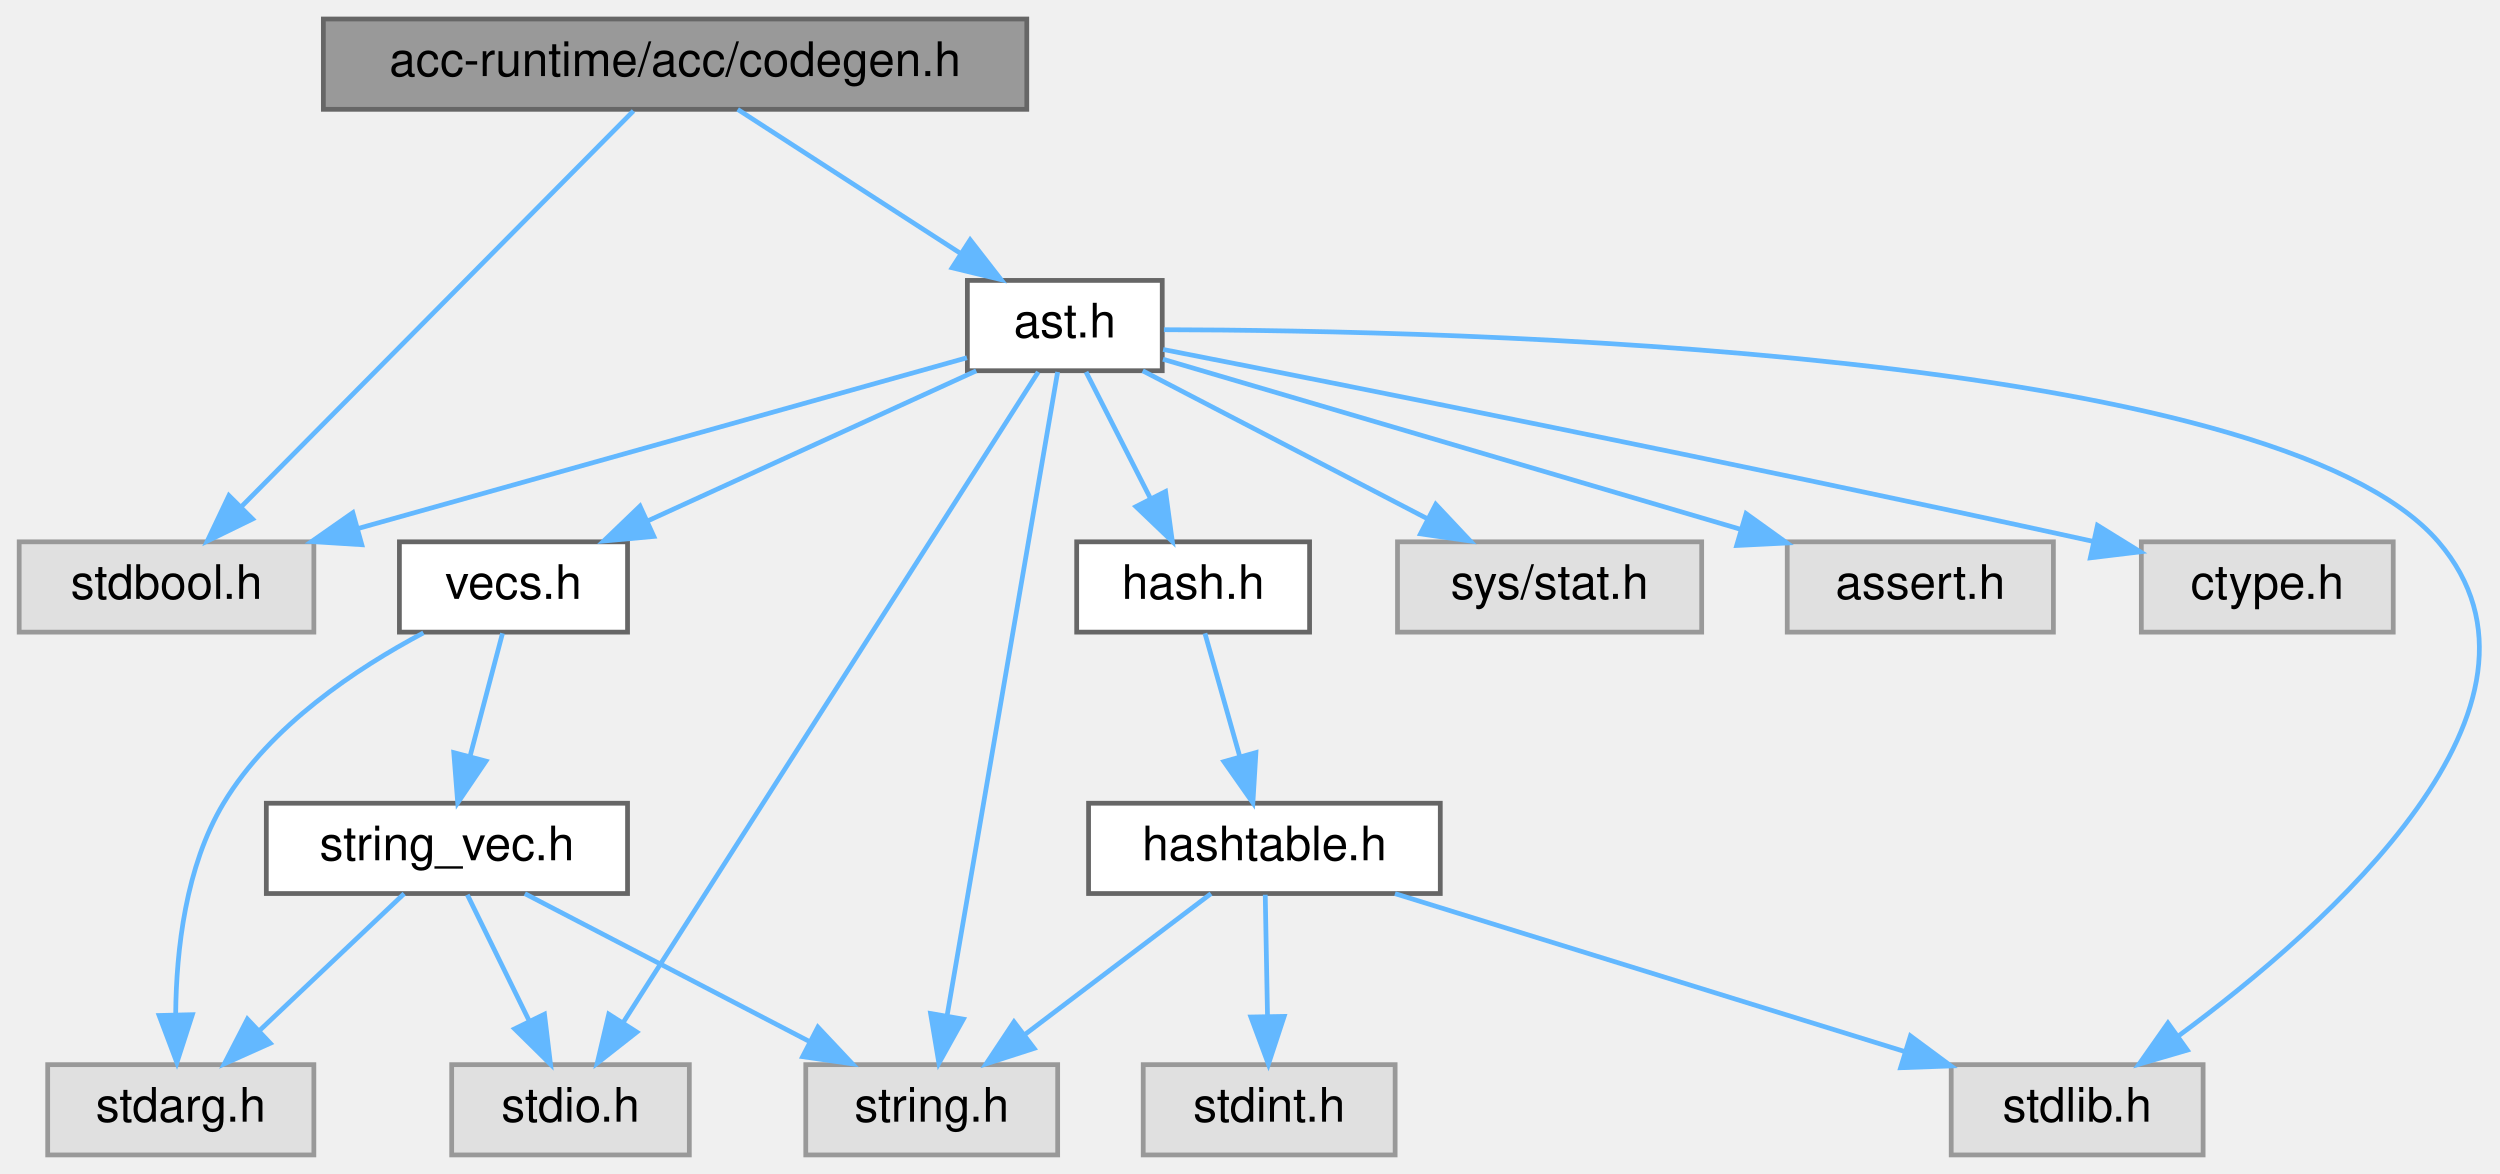
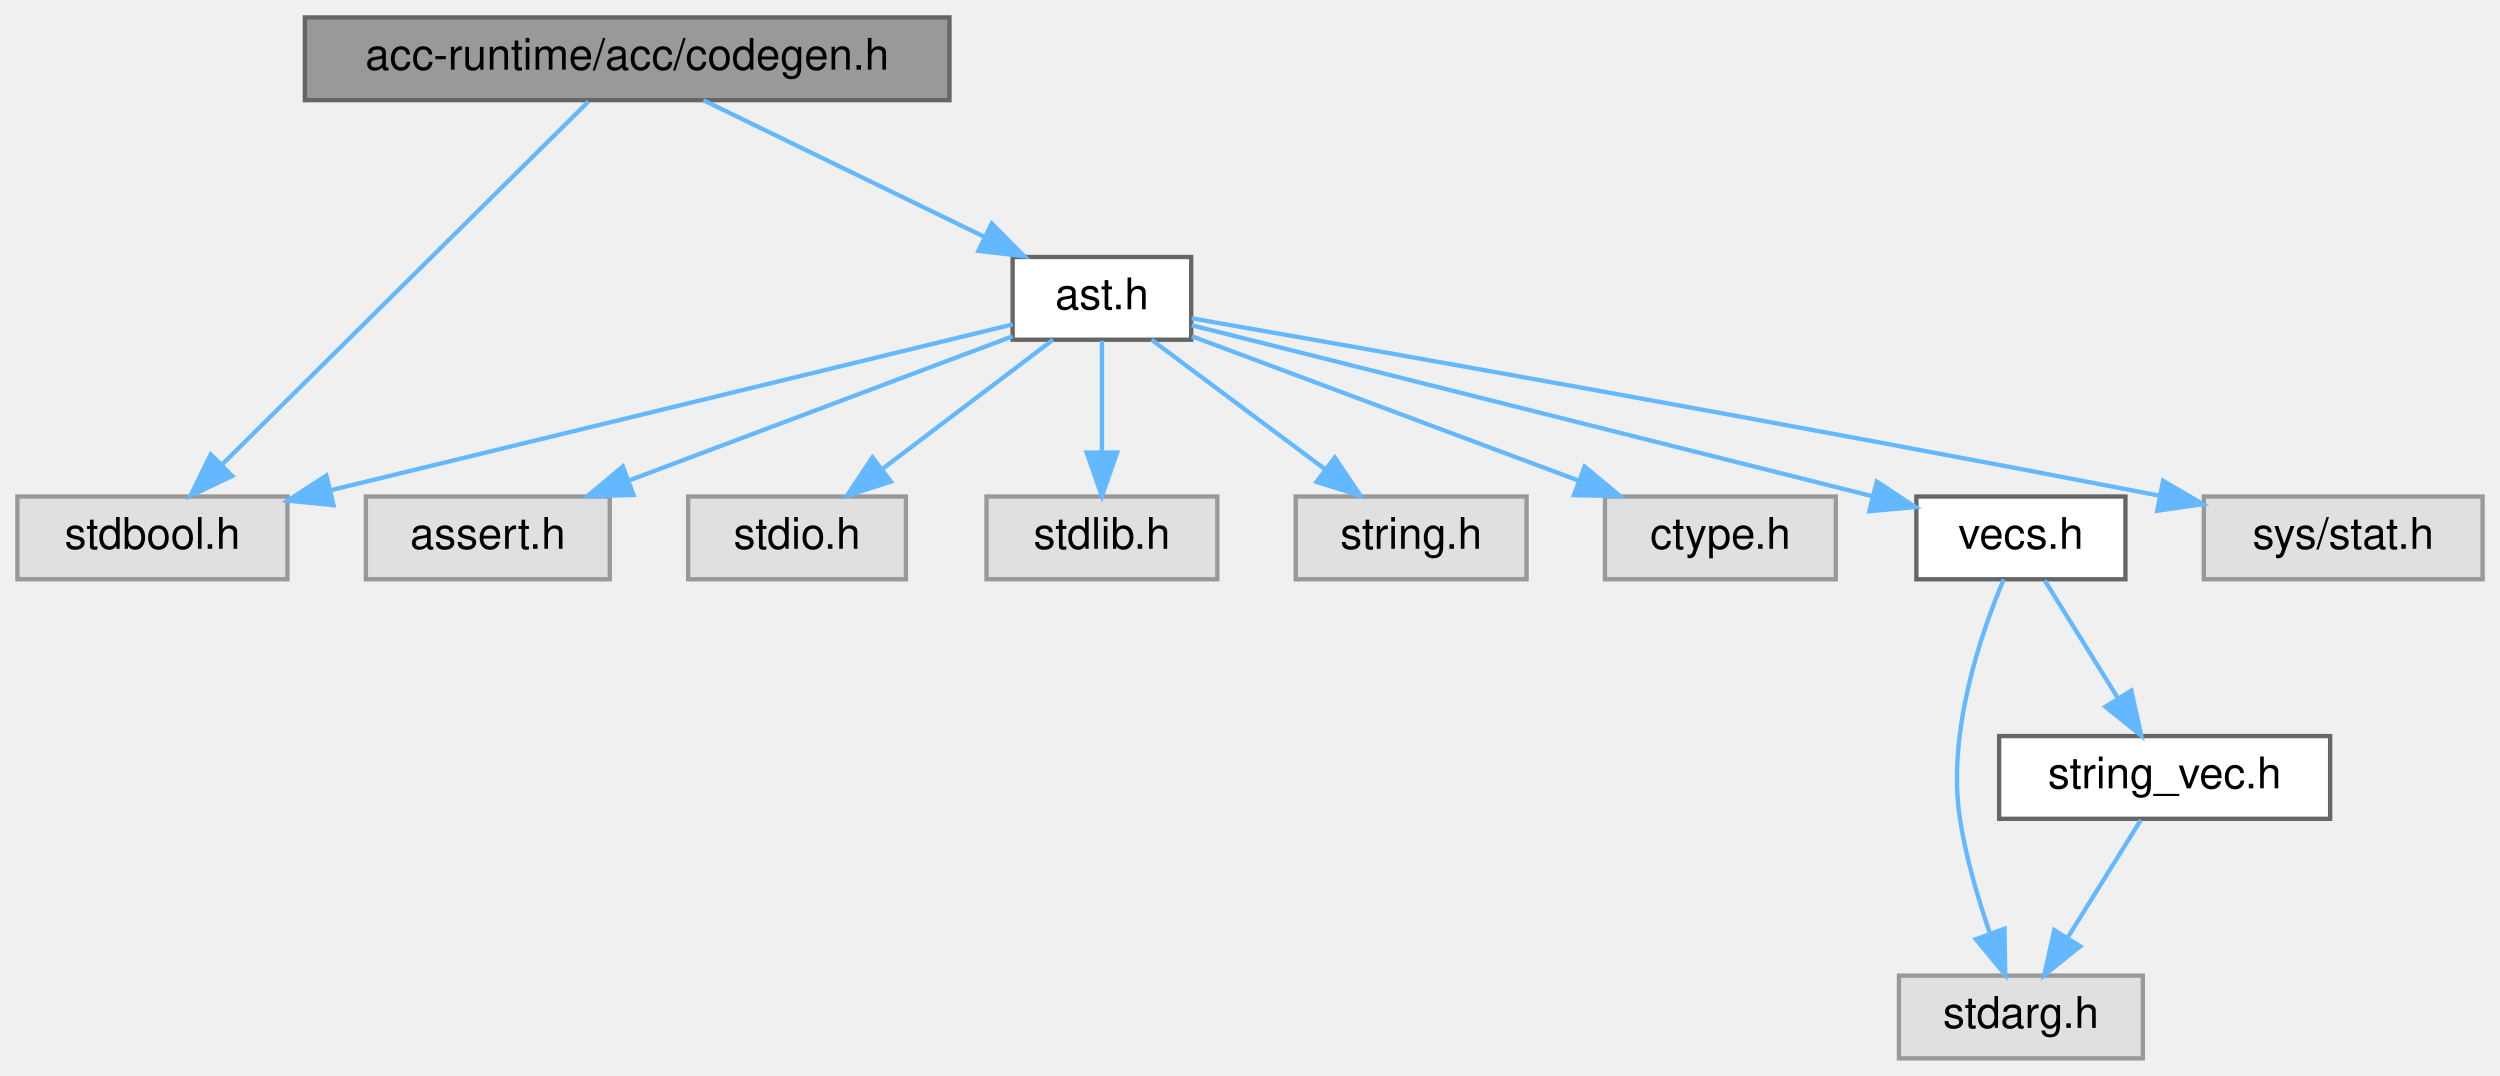
- <svg xmlns="http://www.w3.org/2000/svg" xmlns:xlink="http://www.w3.org/1999/xlink" width="526pt" height="247pt" viewBox="0.00 0.00 525.93 247.00">
+ <svg xmlns="http://www.w3.org/2000/svg" xmlns:xlink="http://www.w3.org/1999/xlink" width="574pt" height="247pt" viewBox="0.00 0.00 574.00 247.00">
  <g id="graph0" class="graph" transform="scale(1 1) rotate(0) translate(4 243)">
    <g id="Node000001" class="node">
      <g id="a_Node000001">
        <a xlink:title=" ">
-           <polygon fill="#999999" stroke="#666666" points="212,-239 64,-239 64,-220 212,-220 212,-239" />
-           <text text-anchor="middle" x="138" y="-227" font-family="Helvetica,sans-Serif" font-size="10.00">acc-runtime/acc/codegen.h</text>
+           <polygon fill="#999999" stroke="#666666" points="214,-239 66,-239 66,-220 214,-220 214,-239" />
+           <text text-anchor="middle" x="140" y="-227" font-family="Helvetica,sans-Serif" font-size="10.00">acc-runtime/acc/codegen.h</text>
        </a>
      </g>
    </g>
    <g id="Node000002" class="node">
      <g id="a_Node000002">
        <a xlink:title=" ">
          <polygon fill="#e0e0e0" stroke="#999999" points="62,-129 0,-129 0,-110 62,-110 62,-129" />
          <text text-anchor="middle" x="31" y="-117" font-family="Helvetica,sans-Serif" font-size="10.00">stdbool.h</text>
        </a>
      </g>
    </g>
    <g id="edge1_Node000001_Node000002" class="edge">
      <g id="a_edge1_Node000001_Node000002">
        <a xlink:title=" ">
-           <path fill="none" stroke="#63b8ff" d="M129.24,-219.66C111.21,-201.46 69.69,-159.55 46.82,-136.47" />
-           <polygon fill="#63b8ff" stroke="#63b8ff" points="49.1,-133.8 39.58,-129.16 44.13,-138.73 49.1,-133.8" />
+           <path fill="none" stroke="#63b8ff" d="M131.08,-219.66C112.71,-201.46 70.41,-159.55 47.12,-136.47" />
+           <polygon fill="#63b8ff" stroke="#63b8ff" points="49.31,-133.71 39.74,-129.16 44.38,-138.68 49.31,-133.71" />
        </a>
      </g>
    </g>
    <g id="Node000003" class="node">
      <g id="a_Node000003">
        <a xlink:href="acc-runtime_2acc_2ast_8h.html" target="_top" xlink:title=" ">
-           <polygon fill="white" stroke="#666666" points="240.5,-184 199.5,-184 199.5,-165 240.5,-165 240.5,-184" />
-           <text text-anchor="middle" x="220" y="-172" font-family="Helvetica,sans-Serif" font-size="10.00">ast.h</text>
+           <polygon fill="white" stroke="#666666" points="269.5,-184 228.5,-184 228.5,-165 269.5,-165 269.5,-184" />
+           <text text-anchor="middle" x="249" y="-172" font-family="Helvetica,sans-Serif" font-size="10.00">ast.h</text>
        </a>
      </g>
    </g>
    <g id="edge2_Node000001_Node000003" class="edge">
      <g id="a_edge2_Node000001_Node000003">
        <a xlink:title=" ">
-           <path fill="none" stroke="#63b8ff" d="M151.17,-219.98C163.77,-211.84 183,-199.41 197.94,-189.76" />
-           <polygon fill="#63b8ff" stroke="#63b8ff" points="200.09,-192.54 206.59,-184.17 196.29,-186.66 200.09,-192.54" />
-         </a>
-       </g>
-     </g>
-     <g id="edge5_Node000003_Node000002" class="edge">
-       <g id="a_edge5_Node000003_Node000002">
-         <a xlink:title=" ">
-           <path fill="none" stroke="#63b8ff" d="M199.41,-167.73C168.79,-159.14 110.62,-142.83 71.32,-131.81" />
-           <polygon fill="#63b8ff" stroke="#63b8ff" points="72.09,-128.39 61.52,-129.06 70.2,-135.13 72.09,-128.39" />
+           <path fill="none" stroke="#63b8ff" d="M157.51,-219.98C174.97,-211.5 202.01,-198.35 222.17,-188.54" />
+           <polygon fill="#63b8ff" stroke="#63b8ff" points="223.71,-191.69 231.17,-184.17 220.64,-185.4 223.71,-191.69" />
+         </a>
+       </g>
+     </g>
+     <g id="edge7_Node000003_Node000002" class="edge">
+       <g id="a_edge7_Node000003_Node000002">
+         <a xlink:title=" ">
+           <path fill="none" stroke="#63b8ff" d="M228.49,-168.51C192.74,-159.82 118.4,-141.75 71.82,-130.42" />
+           <polygon fill="#63b8ff" stroke="#63b8ff" points="72.58,-127.01 62.04,-128.05 70.93,-133.81 72.58,-127.01" />
        </a>
      </g>
    </g>
    <g id="Node000004" class="node">
      <g id="a_Node000004">
        <a xlink:title=" ">
-           <polygon fill="#e0e0e0" stroke="#999999" points="428,-129 372,-129 372,-110 428,-110 428,-129" />
-           <text text-anchor="middle" x="400" y="-117" font-family="Helvetica,sans-Serif" font-size="10.00">assert.h</text>
+           <polygon fill="#e0e0e0" stroke="#999999" points="136,-129 80,-129 80,-110 136,-110 136,-129" />
+           <text text-anchor="middle" x="108" y="-117" font-family="Helvetica,sans-Serif" font-size="10.00">assert.h</text>
        </a>
      </g>
    </g>
    <g id="edge3_Node000003_Node000004" class="edge">
      <g id="a_edge3_Node000003_Node000004">
        <a xlink:title=" ">
-           <path fill="none" stroke="#63b8ff" d="M240.65,-167.42C270.19,-158.72 325.03,-142.57 362.02,-131.68" />
-           <polygon fill="#63b8ff" stroke="#63b8ff" points="363.34,-134.94 371.94,-128.76 361.36,-128.23 363.34,-134.94" />
+           <path fill="none" stroke="#63b8ff" d="M228.5,-165.79C205.37,-157.1 167.45,-142.85 140.32,-132.65" />
+           <polygon fill="#63b8ff" stroke="#63b8ff" points="141.46,-129.34 130.87,-129.1 139,-135.89 141.46,-129.34" />
        </a>
      </g>
    </g>
    <g id="Node000005" class="node">
      <g id="a_Node000005">
        <a xlink:title=" ">
-           <polygon fill="#e0e0e0" stroke="#999999" points="499.5,-129 446.5,-129 446.5,-110 499.5,-110 499.5,-129" />
-           <text text-anchor="middle" x="473" y="-117" font-family="Helvetica,sans-Serif" font-size="10.00">ctype.h</text>
+           <polygon fill="#e0e0e0" stroke="#999999" points="204,-129 154,-129 154,-110 204,-110 204,-129" />
+           <text text-anchor="middle" x="179" y="-117" font-family="Helvetica,sans-Serif" font-size="10.00">stdio.h</text>
        </a>
      </g>
    </g>
    <g id="edge4_Node000003_Node000005" class="edge">
      <g id="a_edge4_Node000003_Node000005">
        <a xlink:title=" ">
-           <path fill="none" stroke="#63b8ff" d="M240.69,-169.47C277.75,-162.2 358.13,-146.24 436.27,-129.11" />
-           <polygon fill="#63b8ff" stroke="#63b8ff" points="437.27,-132.47 446.28,-126.9 435.77,-125.63 437.27,-132.47" />
+           <path fill="none" stroke="#63b8ff" d="M237.75,-164.98C227.2,-157 211.2,-144.88 198.56,-135.31" />
+           <polygon fill="#63b8ff" stroke="#63b8ff" points="200.54,-132.42 190.45,-129.17 196.31,-138 200.54,-132.42" />
        </a>
      </g>
    </g>
    <g id="Node000006" class="node">
      <g id="a_Node000006">
        <a xlink:title=" ">
-           <polygon fill="#e0e0e0" stroke="#999999" points="141,-19 91,-19 91,0 141,0 141,-19" />
-           <text text-anchor="middle" x="116" y="-7" font-family="Helvetica,sans-Serif" font-size="10.00">stdio.h</text>
-         </a>
-       </g>
-     </g>
-     <g id="edge6_Node000003_Node000006" class="edge">
-       <g id="a_edge6_Node000003_Node000006">
-         <a xlink:title=" ">
-           <path fill="none" stroke="#63b8ff" d="M214.41,-164.74C197.9,-138.87 149.17,-62.48 127.09,-27.88" />
-           <polygon fill="#63b8ff" stroke="#63b8ff" points="129.95,-25.85 121.62,-19.31 124.05,-29.62 129.95,-25.85" />
+           <polygon fill="#e0e0e0" stroke="#999999" points="275.5,-129 222.5,-129 222.5,-110 275.5,-110 275.5,-129" />
+           <text text-anchor="middle" x="249" y="-117" font-family="Helvetica,sans-Serif" font-size="10.00">stdlib.h</text>
+         </a>
+       </g>
+     </g>
+     <g id="edge5_Node000003_Node000006" class="edge">
+       <g id="a_edge5_Node000003_Node000006">
+         <a xlink:title=" ">
+           <path fill="none" stroke="#63b8ff" d="M249,-164.75C249,-157.8 249,-147.85 249,-139.13" />
+           <polygon fill="#63b8ff" stroke="#63b8ff" points="252.5,-139.09 249,-129.09 245.5,-139.09 252.5,-139.09" />
        </a>
      </g>
    </g>
    <g id="Node000007" class="node">
      <g id="a_Node000007">
        <a xlink:title=" ">
-           <polygon fill="#e0e0e0" stroke="#999999" points="459.5,-19 406.5,-19 406.5,0 459.5,0 459.5,-19" />
-           <text text-anchor="middle" x="433" y="-7" font-family="Helvetica,sans-Serif" font-size="10.00">stdlib.h</text>
-         </a>
-       </g>
-     </g>
-     <g id="edge7_Node000003_Node000007" class="edge">
-       <g id="a_edge7_Node000003_Node000007">
-         <a xlink:title=" ">
-           <path fill="none" stroke="#63b8ff" d="M240.85,-173.63C301.24,-173.5 474.21,-169.55 509,-129 538.38,-94.75 485.84,-48.26 454.27,-25.01" />
-           <polygon fill="#63b8ff" stroke="#63b8ff" points="456.18,-22.06 446.01,-19.09 452.1,-27.76 456.18,-22.06" />
+           <polygon fill="#e0e0e0" stroke="#999999" points="346.5,-129 293.5,-129 293.5,-110 346.5,-110 346.5,-129" />
+           <text text-anchor="middle" x="320" y="-117" font-family="Helvetica,sans-Serif" font-size="10.00">string.h</text>
+         </a>
+       </g>
+     </g>
+     <g id="edge6_Node000003_Node000007" class="edge">
+       <g id="a_edge6_Node000003_Node000007">
+         <a xlink:title=" ">
+           <path fill="none" stroke="#63b8ff" d="M260.41,-164.98C271.11,-157 287.34,-144.88 300.16,-135.31" />
+           <polygon fill="#63b8ff" stroke="#63b8ff" points="302.47,-137.96 308.39,-129.17 298.28,-132.35 302.47,-137.96" />
        </a>
      </g>
    </g>
    <g id="Node000008" class="node">
      <g id="a_Node000008">
        <a xlink:title=" ">
-           <polygon fill="#e0e0e0" stroke="#999999" points="218.5,-19 165.5,-19 165.5,0 218.5,0 218.5,-19" />
-           <text text-anchor="middle" x="192" y="-7" font-family="Helvetica,sans-Serif" font-size="10.00">string.h</text>
+           <polygon fill="#e0e0e0" stroke="#999999" points="417.5,-129 364.5,-129 364.5,-110 417.5,-110 417.5,-129" />
+           <text text-anchor="middle" x="391" y="-117" font-family="Helvetica,sans-Serif" font-size="10.00">ctype.h</text>
        </a>
      </g>
    </g>
    <g id="edge8_Node000003_Node000008" class="edge">
      <g id="a_edge8_Node000003_Node000008">
        <a xlink:title=" ">
-           <path fill="none" stroke="#63b8ff" d="M218.49,-164.74C214.11,-139.2 201.26,-64.43 195.22,-29.23" />
-           <polygon fill="#63b8ff" stroke="#63b8ff" points="198.66,-28.57 193.51,-19.31 191.76,-29.76 198.66,-28.57" />
+           <path fill="none" stroke="#63b8ff" d="M269.65,-165.79C292.94,-157.1 331.13,-142.85 358.45,-132.65" />
+           <polygon fill="#63b8ff" stroke="#63b8ff" points="359.83,-135.87 367.97,-129.1 357.38,-129.31 359.83,-135.87" />
        </a>
      </g>
    </g>
    <g id="Node000009" class="node">
      <g id="a_Node000009">
-         <a xlink:title=" ">
-           <polygon fill="#e0e0e0" stroke="#999999" points="354,-129 290,-129 290,-110 354,-110 354,-129" />
-           <text text-anchor="middle" x="322" y="-117" font-family="Helvetica,sans-Serif" font-size="10.00">sys/stat.h</text>
+         <a xlink:href="vecs_8h.html" target="_top" xlink:title=" ">
+           <polygon fill="white" stroke="#666666" points="484,-129 436,-129 436,-110 484,-110 484,-129" />
+           <text text-anchor="middle" x="460" y="-117" font-family="Helvetica,sans-Serif" font-size="10.00">vecs.h</text>
        </a>
      </g>
    </g>
    <g id="edge9_Node000003_Node000009" class="edge">
      <g id="a_edge9_Node000003_Node000009">
        <a xlink:title=" ">
-           <path fill="none" stroke="#63b8ff" d="M236.39,-164.98C252.57,-156.57 277.57,-143.59 296.38,-133.81" />
-           <polygon fill="#63b8ff" stroke="#63b8ff" points="298.05,-136.89 305.31,-129.17 294.83,-130.68 298.05,-136.89" />
+           <path fill="none" stroke="#63b8ff" d="M269.62,-168.32C305.98,-159.19 381.85,-140.13 426.04,-129.03" />
+           <polygon fill="#63b8ff" stroke="#63b8ff" points="426.91,-132.42 435.76,-126.59 425.21,-125.63 426.91,-132.42" />
+         </a>
+       </g>
+     </g>
+     <g id="Node000012" class="node">
+       <g id="a_Node000012">
+         <a xlink:title=" ">
+           <polygon fill="#e0e0e0" stroke="#999999" points="566,-129 502,-129 502,-110 566,-110 566,-129" />
+           <text text-anchor="middle" x="534" y="-117" font-family="Helvetica,sans-Serif" font-size="10.00">sys/stat.h</text>
+         </a>
+       </g>
+     </g>
+     <g id="edge13_Node000003_Node000012" class="edge">
+       <g id="a_edge13_Node000003_Node000012">
+         <a xlink:title=" ">
+           <path fill="none" stroke="#63b8ff" d="M269.6,-169.92C310.13,-162.83 403.31,-146.35 491.85,-129.19" />
+           <polygon fill="#63b8ff" stroke="#63b8ff" points="492.64,-132.6 501.79,-127.25 491.3,-125.73 492.64,-132.6" />
        </a>
      </g>
    </g>
    <g id="Node000010" class="node">
      <g id="a_Node000010">
-         <a xlink:href="hash_8h.html" target="_top" xlink:title=" ">
-           <polygon fill="white" stroke="#666666" points="271.5,-129 222.5,-129 222.5,-110 271.5,-110 271.5,-129" />
-           <text text-anchor="middle" x="247" y="-117" font-family="Helvetica,sans-Serif" font-size="10.00">hash.h</text>
-         </a>
-       </g>
-     </g>
-     <g id="edge10_Node000003_Node000010" class="edge">
-       <g id="a_edge10_Node000003_Node000010">
-         <a xlink:title=" ">
-           <path fill="none" stroke="#63b8ff" d="M224.46,-164.75C228.12,-157.57 233.41,-147.18 237.95,-138.27" />
-           <polygon fill="#63b8ff" stroke="#63b8ff" points="241.2,-139.59 242.62,-129.09 234.97,-136.41 241.2,-139.59" />
-         </a>
-       </g>
-     </g>
-     <g id="Node000013" class="node">
-       <g id="a_Node000013">
-         <a xlink:href="vecs_8h.html" target="_top" xlink:title=" ">
-           <polygon fill="white" stroke="#666666" points="128,-129 80,-129 80,-110 128,-110 128,-129" />
-           <text text-anchor="middle" x="104" y="-117" font-family="Helvetica,sans-Serif" font-size="10.00">vecs.h</text>
-         </a>
-       </g>
-     </g>
-     <g id="edge15_Node000003_Node000013" class="edge">
-       <g id="a_edge15_Node000003_Node000013">
-         <a xlink:title=" ">
-           <path fill="none" stroke="#63b8ff" d="M201.36,-164.98C182.7,-156.46 153.75,-143.23 132.26,-133.41" />
-           <polygon fill="#63b8ff" stroke="#63b8ff" points="133.53,-130.14 122.98,-129.17 130.62,-136.51 133.53,-130.14" />
+         <a xlink:title=" ">
+           <polygon fill="#e0e0e0" stroke="#999999" points="488,-19 432,-19 432,0 488,0 488,-19" />
+           <text text-anchor="middle" x="460" y="-7" font-family="Helvetica,sans-Serif" font-size="10.00">stdarg.h</text>
+         </a>
+       </g>
+     </g>
+     <g id="edge10_Node000009_Node000010" class="edge">
+       <g id="a_edge10_Node000009_Node000010">
+         <a xlink:title=" ">
+           <path fill="none" stroke="#63b8ff" d="M456.04,-109.94C450.91,-97.8 442.95,-74.86 446,-55 447.35,-46.19 450.13,-36.74 452.85,-28.82" />
+           <polygon fill="#63b8ff" stroke="#63b8ff" points="456.23,-29.77 456.4,-19.18 449.66,-27.35 456.23,-29.77" />
        </a>
      </g>
    </g>
    <g id="Node000011" class="node">
      <g id="a_Node000011">
-         <a xlink:href="hashtable_8h.html" target="_top" xlink:title=" ">
-           <polygon fill="white" stroke="#666666" points="299,-74 225,-74 225,-55 299,-55 299,-74" />
-           <text text-anchor="middle" x="262" y="-62" font-family="Helvetica,sans-Serif" font-size="10.00">hashtable.h</text>
-         </a>
-       </g>
-     </g>
-     <g id="edge11_Node000010_Node000011" class="edge">
-       <g id="a_edge11_Node000010_Node000011">
-         <a xlink:title=" ">
-           <path fill="none" stroke="#63b8ff" d="M249.48,-109.75C251.46,-102.72 254.32,-92.62 256.81,-83.84" />
-           <polygon fill="#63b8ff" stroke="#63b8ff" points="260.21,-84.66 259.57,-74.09 253.48,-82.76 260.21,-84.66" />
-         </a>
-       </g>
-     </g>
-     <g id="edge12_Node000011_Node000007" class="edge">
-       <g id="a_edge12_Node000011_Node000007">
-         <a xlink:title=" ">
-           <path fill="none" stroke="#63b8ff" d="M289.47,-54.98C318.52,-45.98 364.49,-31.73 396.56,-21.8" />
-           <polygon fill="#63b8ff" stroke="#63b8ff" points="397.92,-25.04 406.44,-18.73 395.85,-18.35 397.92,-25.04" />
-         </a>
-       </g>
-     </g>
-     <g id="edge13_Node000011_Node000008" class="edge">
-       <g id="a_edge13_Node000011_Node000008">
-         <a xlink:title=" ">
-           <path fill="none" stroke="#63b8ff" d="M250.75,-54.98C240.2,-47 224.2,-34.88 211.56,-25.31" />
-           <polygon fill="#63b8ff" stroke="#63b8ff" points="213.54,-22.42 203.45,-19.17 209.31,-28 213.54,-22.42" />
-         </a>
-       </g>
-     </g>
-     <g id="Node000012" class="node">
-       <g id="a_Node000012">
-         <a xlink:title=" ">
-           <polygon fill="#e0e0e0" stroke="#999999" points="289.5,-19 236.5,-19 236.5,0 289.5,0 289.5,-19" />
-           <text text-anchor="middle" x="263" y="-7" font-family="Helvetica,sans-Serif" font-size="10.00">stdint.h</text>
-         </a>
-       </g>
-     </g>
-     <g id="edge14_Node000011_Node000012" class="edge">
-       <g id="a_edge14_Node000011_Node000012">
-         <a xlink:title=" ">
-           <path fill="none" stroke="#63b8ff" d="M262.17,-54.75C262.3,-47.8 262.48,-37.85 262.65,-29.13" />
-           <polygon fill="#63b8ff" stroke="#63b8ff" points="266.15,-29.15 262.84,-19.09 259.15,-29.02 266.15,-29.15" />
-         </a>
-       </g>
-     </g>
-     <g id="Node000014" class="node">
-       <g id="a_Node000014">
-         <a xlink:title=" ">
-           <polygon fill="#e0e0e0" stroke="#999999" points="62,-19 6,-19 6,0 62,0 62,-19" />
-           <text text-anchor="middle" x="34" y="-7" font-family="Helvetica,sans-Serif" font-size="10.00">stdarg.h</text>
-         </a>
-       </g>
-     </g>
-     <g id="edge16_Node000013_Node000014" class="edge">
-       <g id="a_edge16_Node000013_Node000014">
-         <a xlink:title=" ">
-           <path fill="none" stroke="#63b8ff" d="M85.06,-109.85C71.05,-102.41 52.78,-90.3 43,-74 35.02,-60.71 33.06,-43.09 32.93,-29.79" />
-           <polygon fill="#63b8ff" stroke="#63b8ff" points="36.44,-29.51 33.18,-19.42 29.44,-29.34 36.44,-29.51" />
-         </a>
-       </g>
-     </g>
-     <g id="Node000015" class="node">
-       <g id="a_Node000015">
        <a xlink:href="string__vec_8h.html" target="_top" xlink:title=" ">
-           <polygon fill="white" stroke="#666666" points="128,-74 52,-74 52,-55 128,-55 128,-74" />
-           <text text-anchor="middle" x="90" y="-62" font-family="Helvetica,sans-Serif" font-size="10.00">string_vec.h</text>
-         </a>
-       </g>
-     </g>
-     <g id="edge17_Node000013_Node000015" class="edge">
-       <g id="a_edge17_Node000013_Node000015">
-         <a xlink:title=" ">
-           <path fill="none" stroke="#63b8ff" d="M101.69,-109.75C99.83,-102.72 97.16,-92.62 94.85,-83.84" />
-           <polygon fill="#63b8ff" stroke="#63b8ff" points="98.21,-82.86 92.27,-74.09 91.44,-84.65 98.21,-82.86" />
-         </a>
-       </g>
-     </g>
-     <g id="edge19_Node000015_Node000006" class="edge">
-       <g id="a_edge19_Node000015_Node000006">
-         <a xlink:title=" ">
-           <path fill="none" stroke="#63b8ff" d="M94.29,-54.75C97.81,-47.57 102.91,-37.18 107.28,-28.27" />
-           <polygon fill="#63b8ff" stroke="#63b8ff" points="110.52,-29.61 111.79,-19.09 104.24,-26.53 110.52,-29.61" />
-         </a>
-       </g>
-     </g>
-     <g id="edge20_Node000015_Node000008" class="edge">
-       <g id="a_edge20_Node000015_Node000008">
-         <a xlink:title=" ">
-           <path fill="none" stroke="#63b8ff" d="M106.39,-54.98C122.57,-46.57 147.57,-33.59 166.38,-23.81" />
-           <polygon fill="#63b8ff" stroke="#63b8ff" points="168.05,-26.89 175.31,-19.17 164.83,-20.68 168.05,-26.89" />
-         </a>
-       </g>
-     </g>
-     <g id="edge18_Node000015_Node000014" class="edge">
-       <g id="a_edge18_Node000015_Node000014">
-         <a xlink:title=" ">
-           <path fill="none" stroke="#63b8ff" d="M81,-54.98C72.81,-47.23 60.49,-35.58 50.53,-26.14" />
-           <polygon fill="#63b8ff" stroke="#63b8ff" points="52.83,-23.5 43.16,-19.17 48.02,-28.59 52.83,-23.5" />
+           <polygon fill="white" stroke="#666666" points="531,-74 455,-74 455,-55 531,-55 531,-74" />
+           <text text-anchor="middle" x="493" y="-62" font-family="Helvetica,sans-Serif" font-size="10.00">string_vec.h</text>
+         </a>
+       </g>
+     </g>
+     <g id="edge11_Node000009_Node000011" class="edge">
+       <g id="a_edge11_Node000009_Node000011">
+         <a xlink:title=" ">
+           <path fill="none" stroke="#63b8ff" d="M465.45,-109.75C470.01,-102.42 476.67,-91.73 482.29,-82.7" />
+           <polygon fill="#63b8ff" stroke="#63b8ff" points="485.34,-84.43 487.65,-74.09 479.4,-80.73 485.34,-84.43" />
+         </a>
+       </g>
+     </g>
+     <g id="edge12_Node000011_Node000010" class="edge">
+       <g id="a_edge12_Node000011_Node000010">
+         <a xlink:title=" ">
+           <path fill="none" stroke="#63b8ff" d="M487.55,-54.75C482.99,-47.42 476.33,-36.73 470.71,-27.7" />
+           <polygon fill="#63b8ff" stroke="#63b8ff" points="473.6,-25.73 465.35,-19.09 467.66,-29.43 473.6,-25.73" />
        </a>
      </g>
    </g>
  </g>
</svg>
